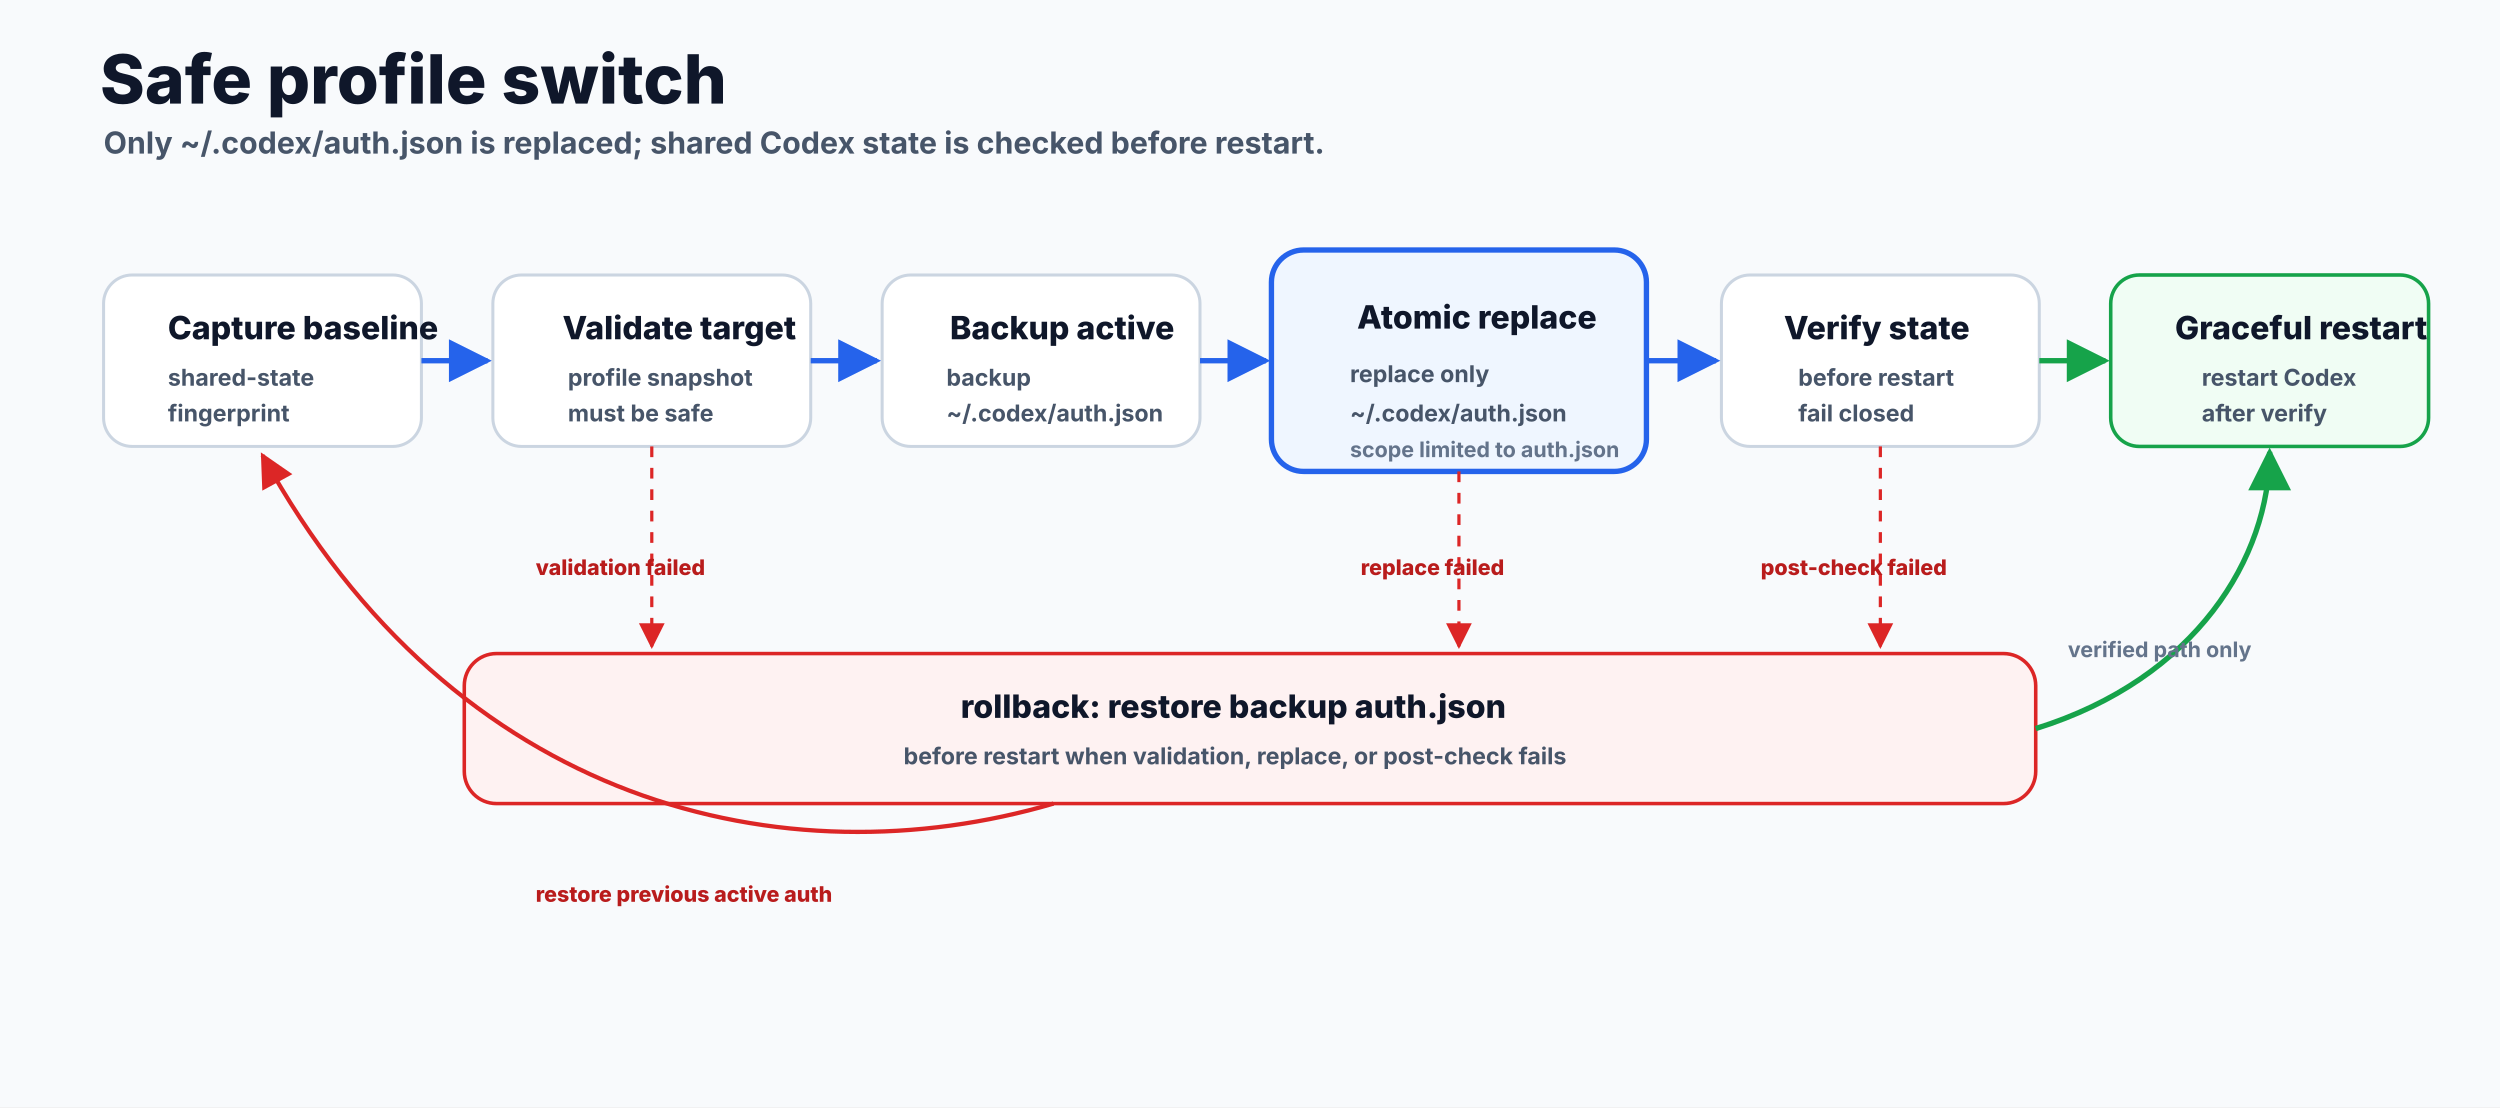
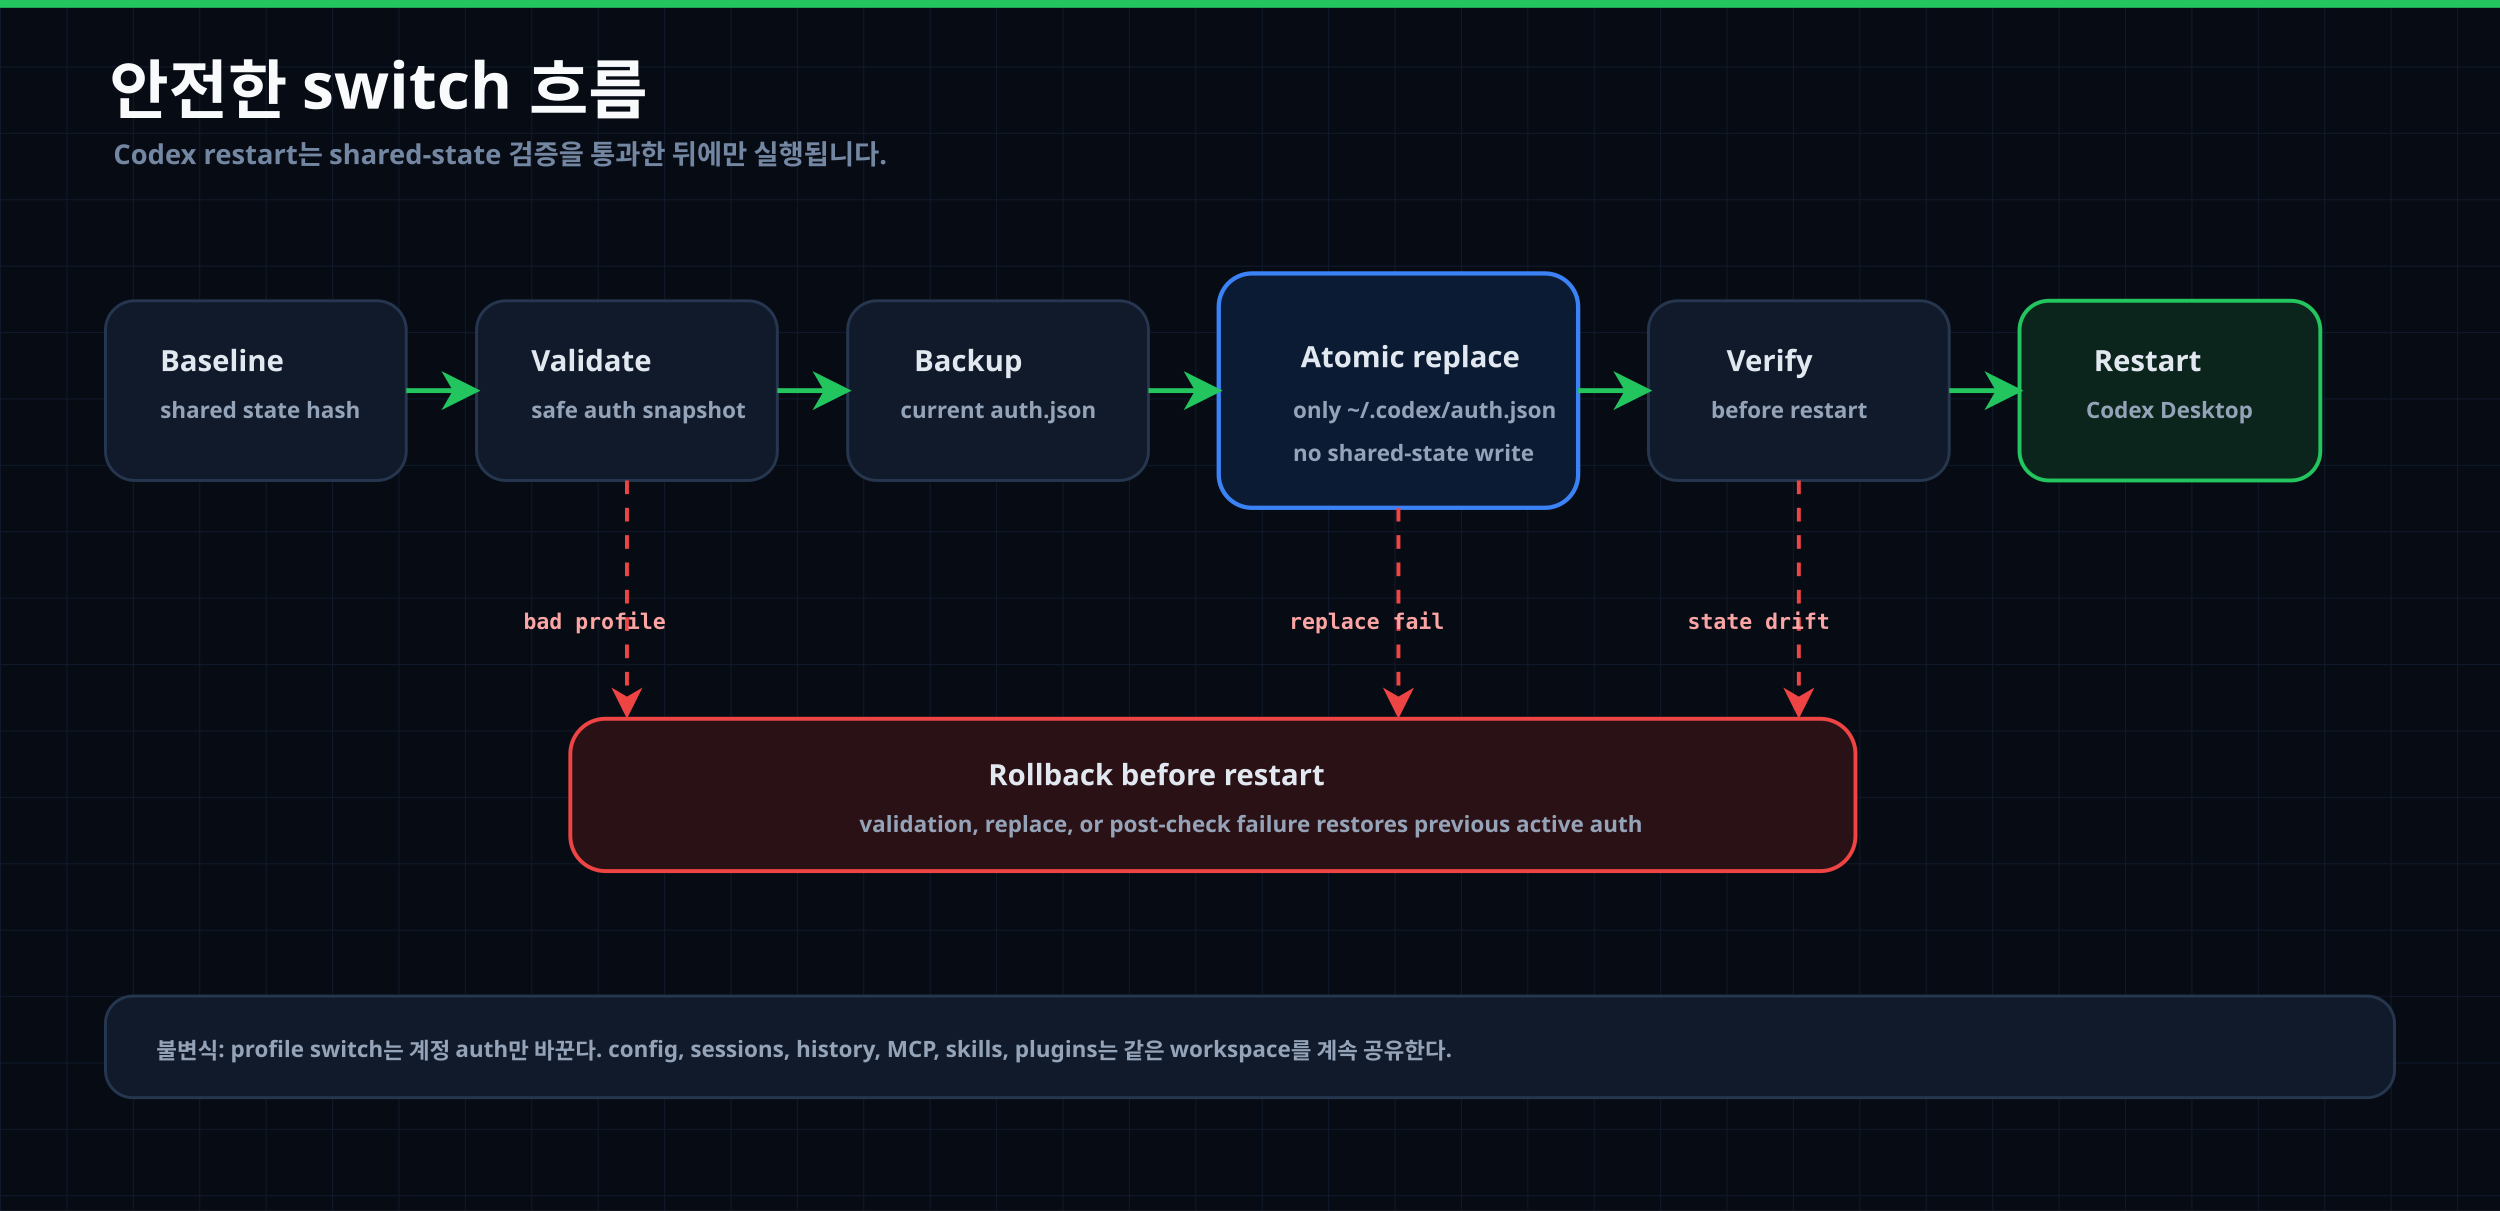
- <svg xmlns="http://www.w3.org/2000/svg" width="1400" height="620" viewBox="0 0 1400 620" role="img" aria-labelledby="title desc">
+ <svg xmlns="http://www.w3.org/2000/svg" width="1280" height="620" viewBox="0 0 1280 620" role="img" aria-labelledby="title desc">
  <defs>
-     <marker id="arrow-blue" viewBox="0 0 10 10" refX="9" refY="5" markerWidth="8" markerHeight="8" orient="auto">
-       <path d="M0 0 10 5 0 10z" fill="#2563EB" />
+     <pattern id="grid" width="34" height="34" patternUnits="userSpaceOnUse">
+       <path d="M34 0H0V34" fill="none" stroke="#142033" stroke-width="1" />
+     </pattern>
+     <marker id="ok" viewBox="0 0 12 12" refX="9" refY="6" markerWidth="8" markerHeight="8" orient="auto">
+       <path d="M0 0L12 6L0 12L3.5 6Z" fill="#22C55E" />
    </marker>
-     <marker id="arrow-red" viewBox="0 0 10 10" refX="9" refY="5" markerWidth="8" markerHeight="8" orient="auto">
-       <path d="M0 0 10 5 0 10z" fill="#DC2626" />
-     </marker>
-     <marker id="arrow-green" viewBox="0 0 10 10" refX="9" refY="5" markerWidth="8" markerHeight="8" orient="auto">
-       <path d="M0 0 10 5 0 10z" fill="#16A34A" />
+     <marker id="bad" viewBox="0 0 12 12" refX="9" refY="6" markerWidth="8" markerHeight="8" orient="auto">
+       <path d="M0 0L12 6L0 12L3.5 6Z" fill="#EF4444" />
    </marker>
    <style>
-       .bg { fill: #F8FAFC; }
-       .title-text { fill: #0F172A; font-family: -apple-system, BlinkMacSystemFont, "Segoe UI", sans-serif; font-size: 38px; font-weight: 800; }
-       .subtitle { fill: #475569; font-family: -apple-system, BlinkMacSystemFont, "Segoe UI", sans-serif; font-size: 17px; font-weight: 650; }
-       .node { fill: #FFFFFF; stroke: #CBD5E1; stroke-width: 1.7; }
-       .node-important { fill: #EFF6FF; stroke: #2563EB; stroke-width: 3; }
-       .node-success { fill: #F0FDF4; stroke: #16A34A; stroke-width: 2; }
-       .rollback { fill: #FEF2F2; stroke: #DC2626; stroke-width: 2; }
-       .label { fill: #0F172A; font-family: -apple-system, BlinkMacSystemFont, "Segoe UI", sans-serif; font-size: 18px; font-weight: 800; }
-       .small { fill: #475569; font-family: -apple-system, BlinkMacSystemFont, "Segoe UI", sans-serif; font-size: 13px; font-weight: 700; }
-       .tiny { fill: #64748B; font-family: -apple-system, BlinkMacSystemFont, "Segoe UI", sans-serif; font-size: 12px; font-weight: 700; }
-       .redtiny { fill: #B91C1C; font-family: -apple-system, BlinkMacSystemFont, "Segoe UI", sans-serif; font-size: 12px; font-weight: 800; }
-       .arrow-blue { stroke: #2563EB; stroke-width: 3; fill: none; marker-end: url(#arrow-blue); }
-       .arrow-green { stroke: #16A34A; stroke-width: 3; fill: none; marker-end: url(#arrow-green); }
-       .arrow-red { stroke: #DC2626; stroke-width: 2.4; fill: none; marker-end: url(#arrow-red); }
-       .dash-red { stroke: #DC2626; stroke-width: 1.8; stroke-dasharray: 6 6; fill: none; marker-end: url(#arrow-red); }
+       .bg { fill:#070B14; }
+       .title { fill:#F8FAFC; font-family:sans-serif; font-size:33px; font-weight:800; }
+       .sub { fill:#7386A2; font-family:sans-serif; font-size:14px; font-weight:600; }
+       .node { fill:#101A2B; stroke:#26364F; stroke-width:1.5; }
+       .hot { fill:#0B1B33; stroke:#3B82F6; stroke-width:2.2; }
+       .pass { fill:#0B241C; stroke:#22C55E; stroke-width:2; }
+       .fail { fill:#2A1116; stroke:#EF4444; stroke-width:2; }
+       .label { fill:#E2E8F0; font-family:sans-serif; font-size:15px; font-weight:800; }
+       .small { fill:#94A3B8; font-family:sans-serif; font-size:11.5px; font-weight:600; }
+       .red { fill:#FCA5A5; font-family:monospace; font-size:11px; font-weight:800; }
+       .arrow { stroke:#22C55E; stroke-width:2.5; fill:none; marker-end:url(#ok); }
+       .rollback { stroke:#EF4444; stroke-width:2; stroke-dasharray:7 7; fill:none; marker-end:url(#bad); }
    </style>
  </defs>
-   <rect class="bg" width="1400" height="620" />
-   <text class="title-text" x="56" y="58">Safe profile switch</text>
-   <text class="subtitle" x="58" y="86">Only ~/.codex/auth.json is replaced; shared Codex state is checked before restart.</text>
-   <rect class="node" x="58" y="154" width="178" height="96" rx="16" />
-   <text class="label" x="94" y="190">Capture baseline</text>
-   <text class="small" x="94" y="216">shared-state</text>
-   <text class="small" x="94" y="236">fingerprint</text>
-   <rect class="node" x="276" y="154" width="178" height="96" rx="16" />
-   <text class="label" x="315" y="190">Validate target</text>
-   <text class="small" x="318" y="216">profile snapshot</text>
-   <text class="small" x="318" y="236">must be safe</text>
-   <rect class="node" x="494" y="154" width="178" height="96" rx="16" />
-   <text class="label" x="532" y="190">Backup active</text>
-   <text class="small" x="530" y="216">backup</text>
-   <text class="small" x="530" y="236">~/.codex/auth.json</text>
-   <rect class="node-important" x="712" y="140" width="210" height="124" rx="18" />
-   <text class="label" x="760" y="184">Atomic replace</text>
-   <text class="small" x="756" y="214">replace only</text>
-   <text class="small" x="756" y="236">~/.codex/auth.json</text>
-   <text class="tiny" x="756" y="256">scope limited to auth.json</text>
-   <rect class="node" x="964" y="154" width="178" height="96" rx="16" />
-   <text class="label" x="999" y="190">Verify state</text>
-   <text class="small" x="1007" y="216">before restart</text>
-   <text class="small" x="1007" y="236">fail closed</text>
-   <rect class="node-success" x="1182" y="154" width="178" height="96" rx="16" />
-   <text class="label" x="1218" y="190">Graceful restart</text>
-   <text class="small" x="1233" y="216">restart Codex</text>
-   <text class="small" x="1233" y="236">after verify</text>
-   <path class="arrow-blue" d="M236 202H273" />
-   <path class="arrow-blue" d="M454 202H491" />
-   <path class="arrow-blue" d="M672 202H709" />
-   <path class="arrow-blue" d="M922 202H961" />
-   <path class="arrow-green" d="M1142 202H1179" />
-   <rect class="rollback" x="260" y="366" width="880" height="84" rx="18" />
-   <text class="label" x="538" y="402">rollback: restore backup auth.json</text>
-   <text class="small" x="506" y="428">before restart when validation, replace, or post-check fails</text>
-   <path class="dash-red" d="M365 250V362" />
-   <text class="redtiny" x="300" y="322">validation failed</text>
-   <path class="dash-red" d="M817 264V362" />
-   <text class="redtiny" x="762" y="322">replace failed</text>
-   <path class="dash-red" d="M1053 250V362" />
-   <text class="redtiny" x="986" y="322">post-check failed</text>
-   <path class="arrow-red" d="M590 450C440 494 255 452 147 255" />
-   <text class="redtiny" x="300" y="505">restore previous active auth</text>
-   <path class="arrow-green" d="M1140 408C1230 380 1271 312 1271 253" />
-   <text class="tiny" x="1158" y="368">verified path only</text>
+   <rect class="bg" width="1280" height="620" />
+   <rect width="1280" height="620" fill="url(#grid)" opacity="0.68" />
+   <rect x="0" y="0" width="1280" height="4" fill="#22C55E" />
+   <text class="title" x="56" y="58">안전한 switch 흐름</text>
+   <text class="sub" x="58" y="84">Codex restart는 shared-state 검증을 통과한 뒤에만 실행됩니다.</text>
+   <g transform="translate(54 154)">
+     <rect class="node" x="0" y="0" width="154" height="92" rx="15" />
+     <text class="label" x="28" y="36">Baseline</text>
+     <text class="small" x="28" y="60">shared state hash</text>
+     <rect class="node" x="190" y="0" width="154" height="92" rx="15" />
+     <text class="label" x="218" y="36">Validate</text>
+     <text class="small" x="218" y="60">safe auth snapshot</text>
+     <rect class="node" x="380" y="0" width="154" height="92" rx="15" />
+     <text class="label" x="414" y="36">Backup</text>
+     <text class="small" x="407" y="60">current auth.json</text>
+     <rect class="hot" x="570" y="-14" width="184" height="120" rx="17" />
+     <text class="label" x="612" y="34">Atomic replace</text>
+     <text class="small" x="608" y="60">only ~/.codex/auth.json</text>
+     <text class="small" x="608" y="82">no shared-state write</text>
+     <rect class="node" x="790" y="0" width="154" height="92" rx="15" />
+     <text class="label" x="830" y="36">Verify</text>
+     <text class="small" x="822" y="60">before restart</text>
+     <rect class="pass" x="980" y="0" width="154" height="92" rx="15" />
+     <text class="label" x="1018" y="36">Restart</text>
+     <text class="small" x="1014" y="60">Codex Desktop</text>
+     <path class="arrow" d="M154 46H187" />
+     <path class="arrow" d="M344 46H377" />
+     <path class="arrow" d="M534 46H567" />
+     <path class="arrow" d="M754 46H787" />
+     <path class="arrow" d="M944 46H977" />
+     <rect class="fail" x="238" y="214" width="658" height="78" rx="18" />
+     <text class="label" x="452" y="248">Rollback before restart</text>
+     <text class="small" x="386" y="272">validation, replace, or post-check failure restores previous active auth</text>
+     <path class="rollback" d="M267 92V210" />
+     <text class="red" x="214" y="168">bad profile</text>
+     <path class="rollback" d="M662 106V210" />
+     <text class="red" x="606" y="168">replace fail</text>
+     <path class="rollback" d="M867 92V210" />
+     <text class="red" x="810" y="168">state drift</text>
+   </g>
+   <rect class="node" x="54" y="510" width="1172" height="52" rx="14" />
+   <text class="small" x="80" y="542">불변식: profile switch는 계정 auth만 바꾼다. config, sessions, history, MCP, skills, plugins는 같은 workspace를 계속 공유한다.</text>
</svg>
